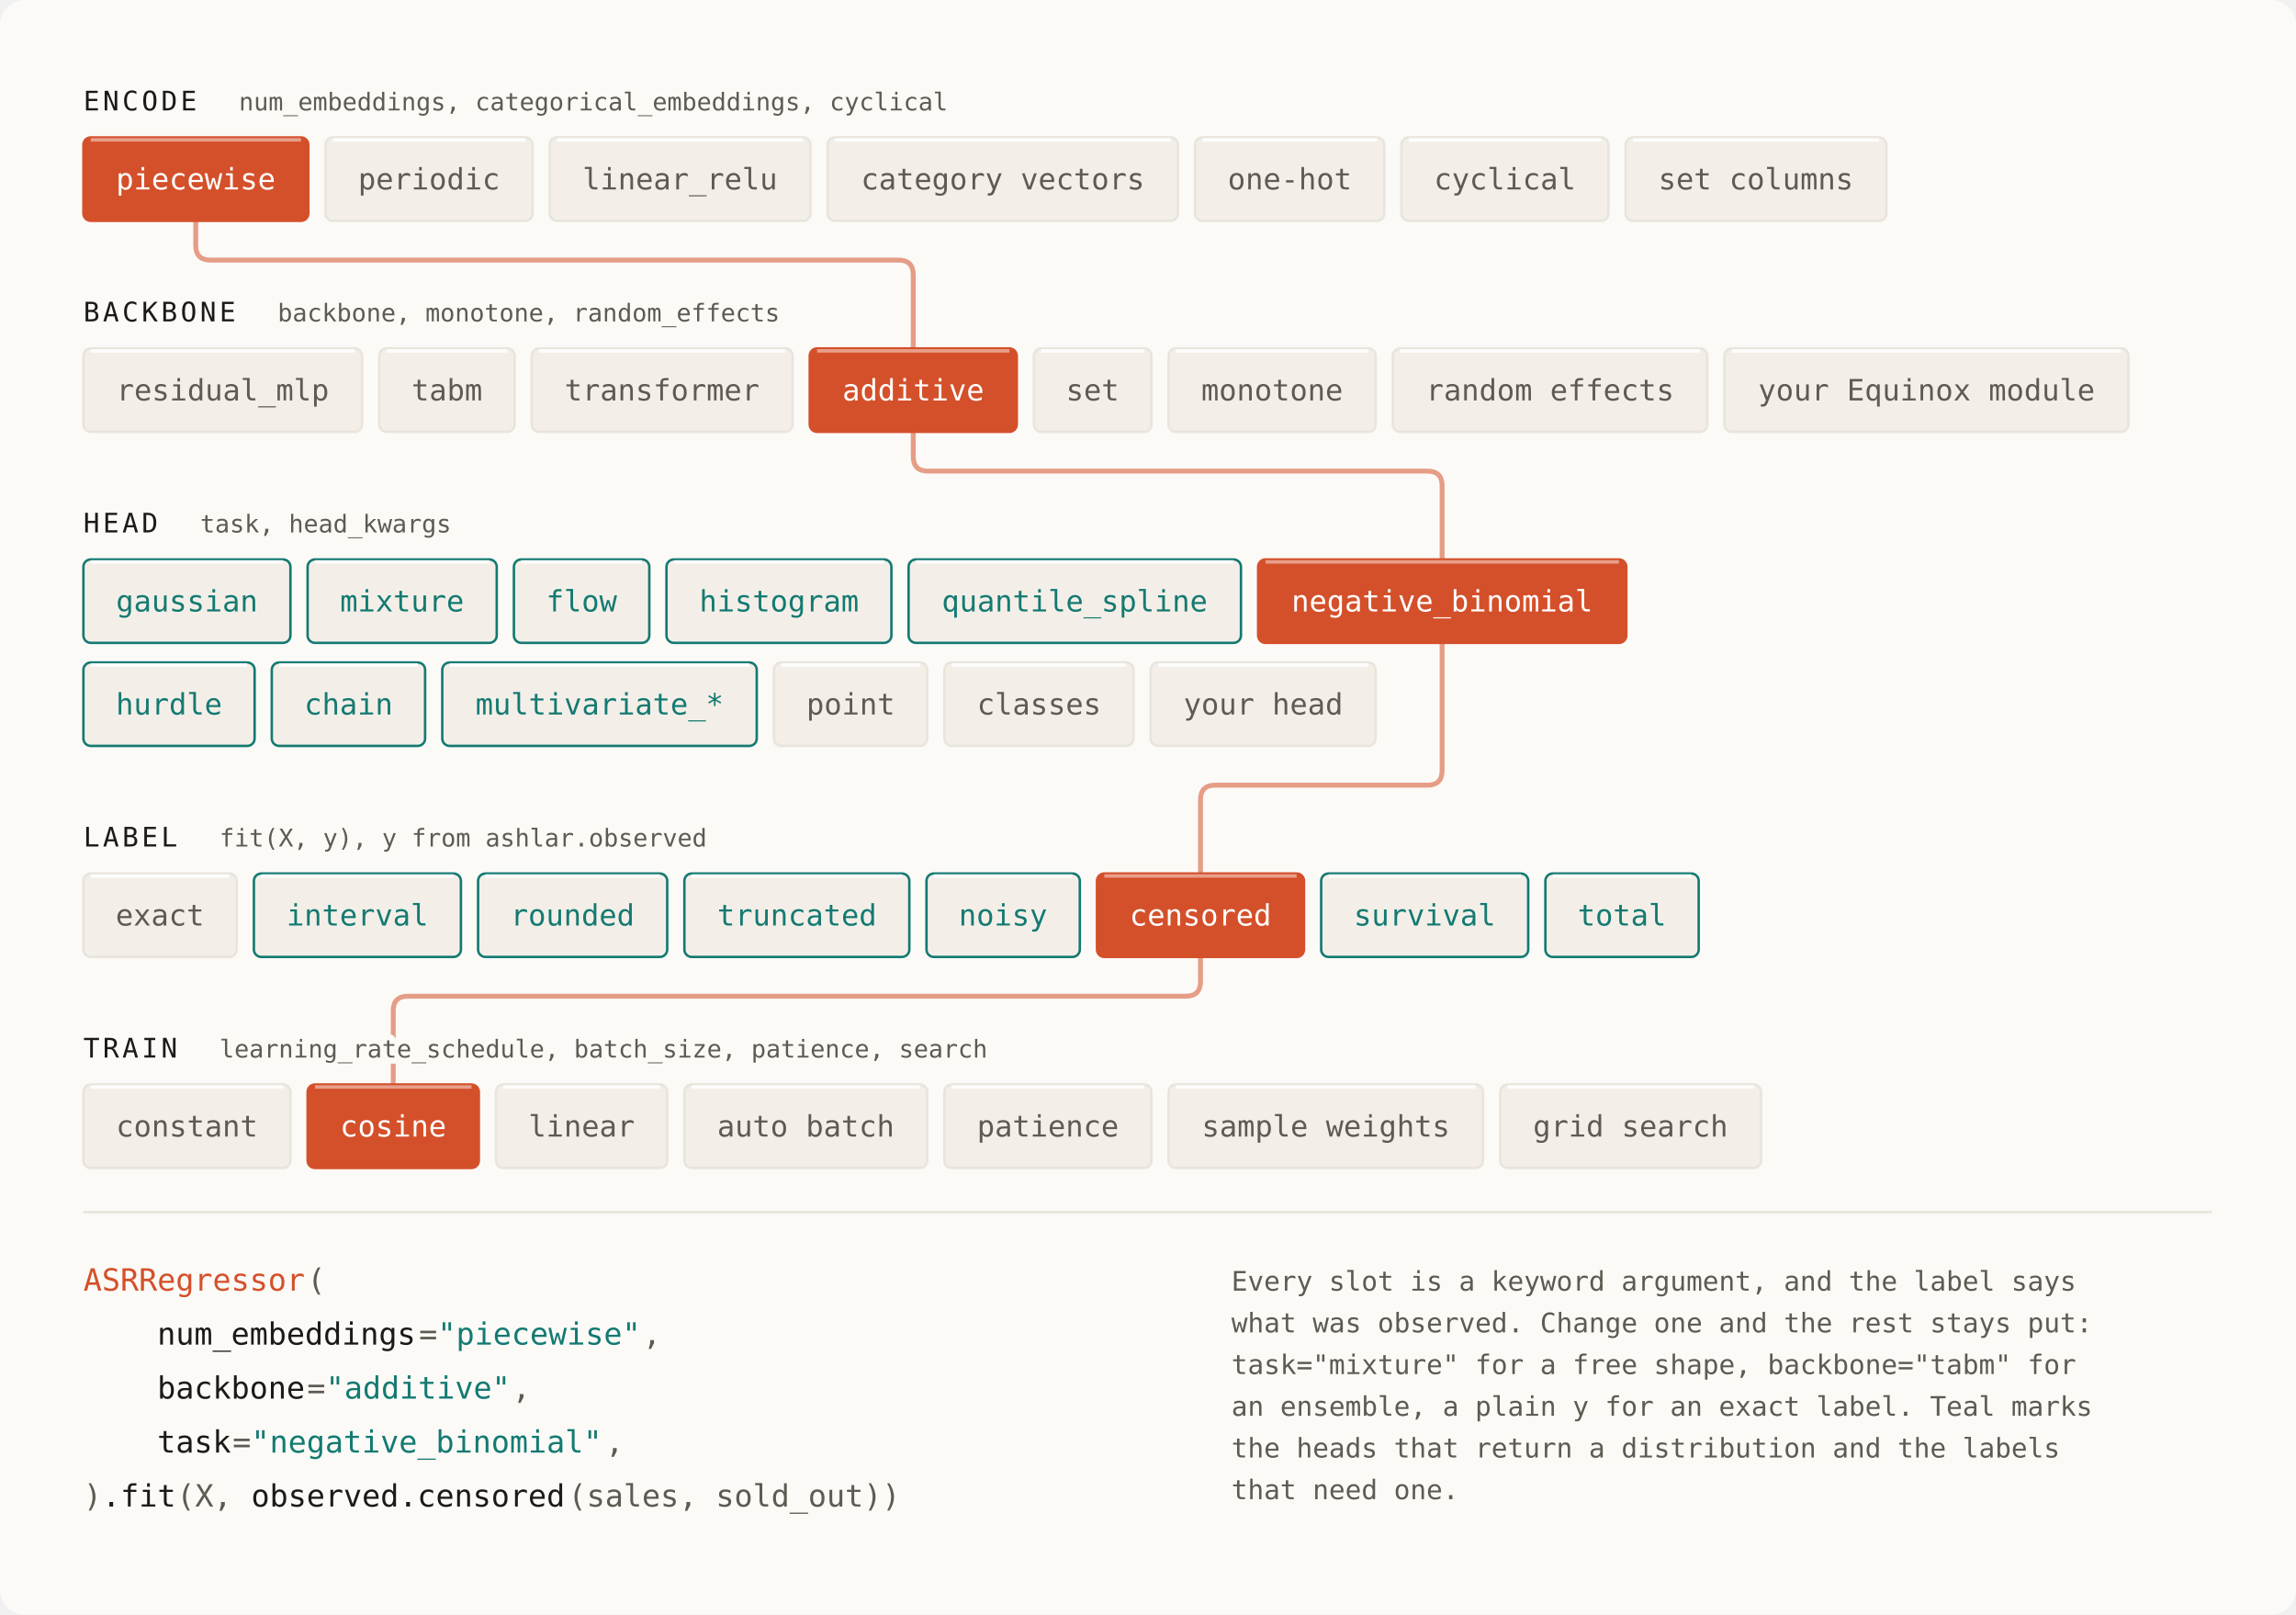
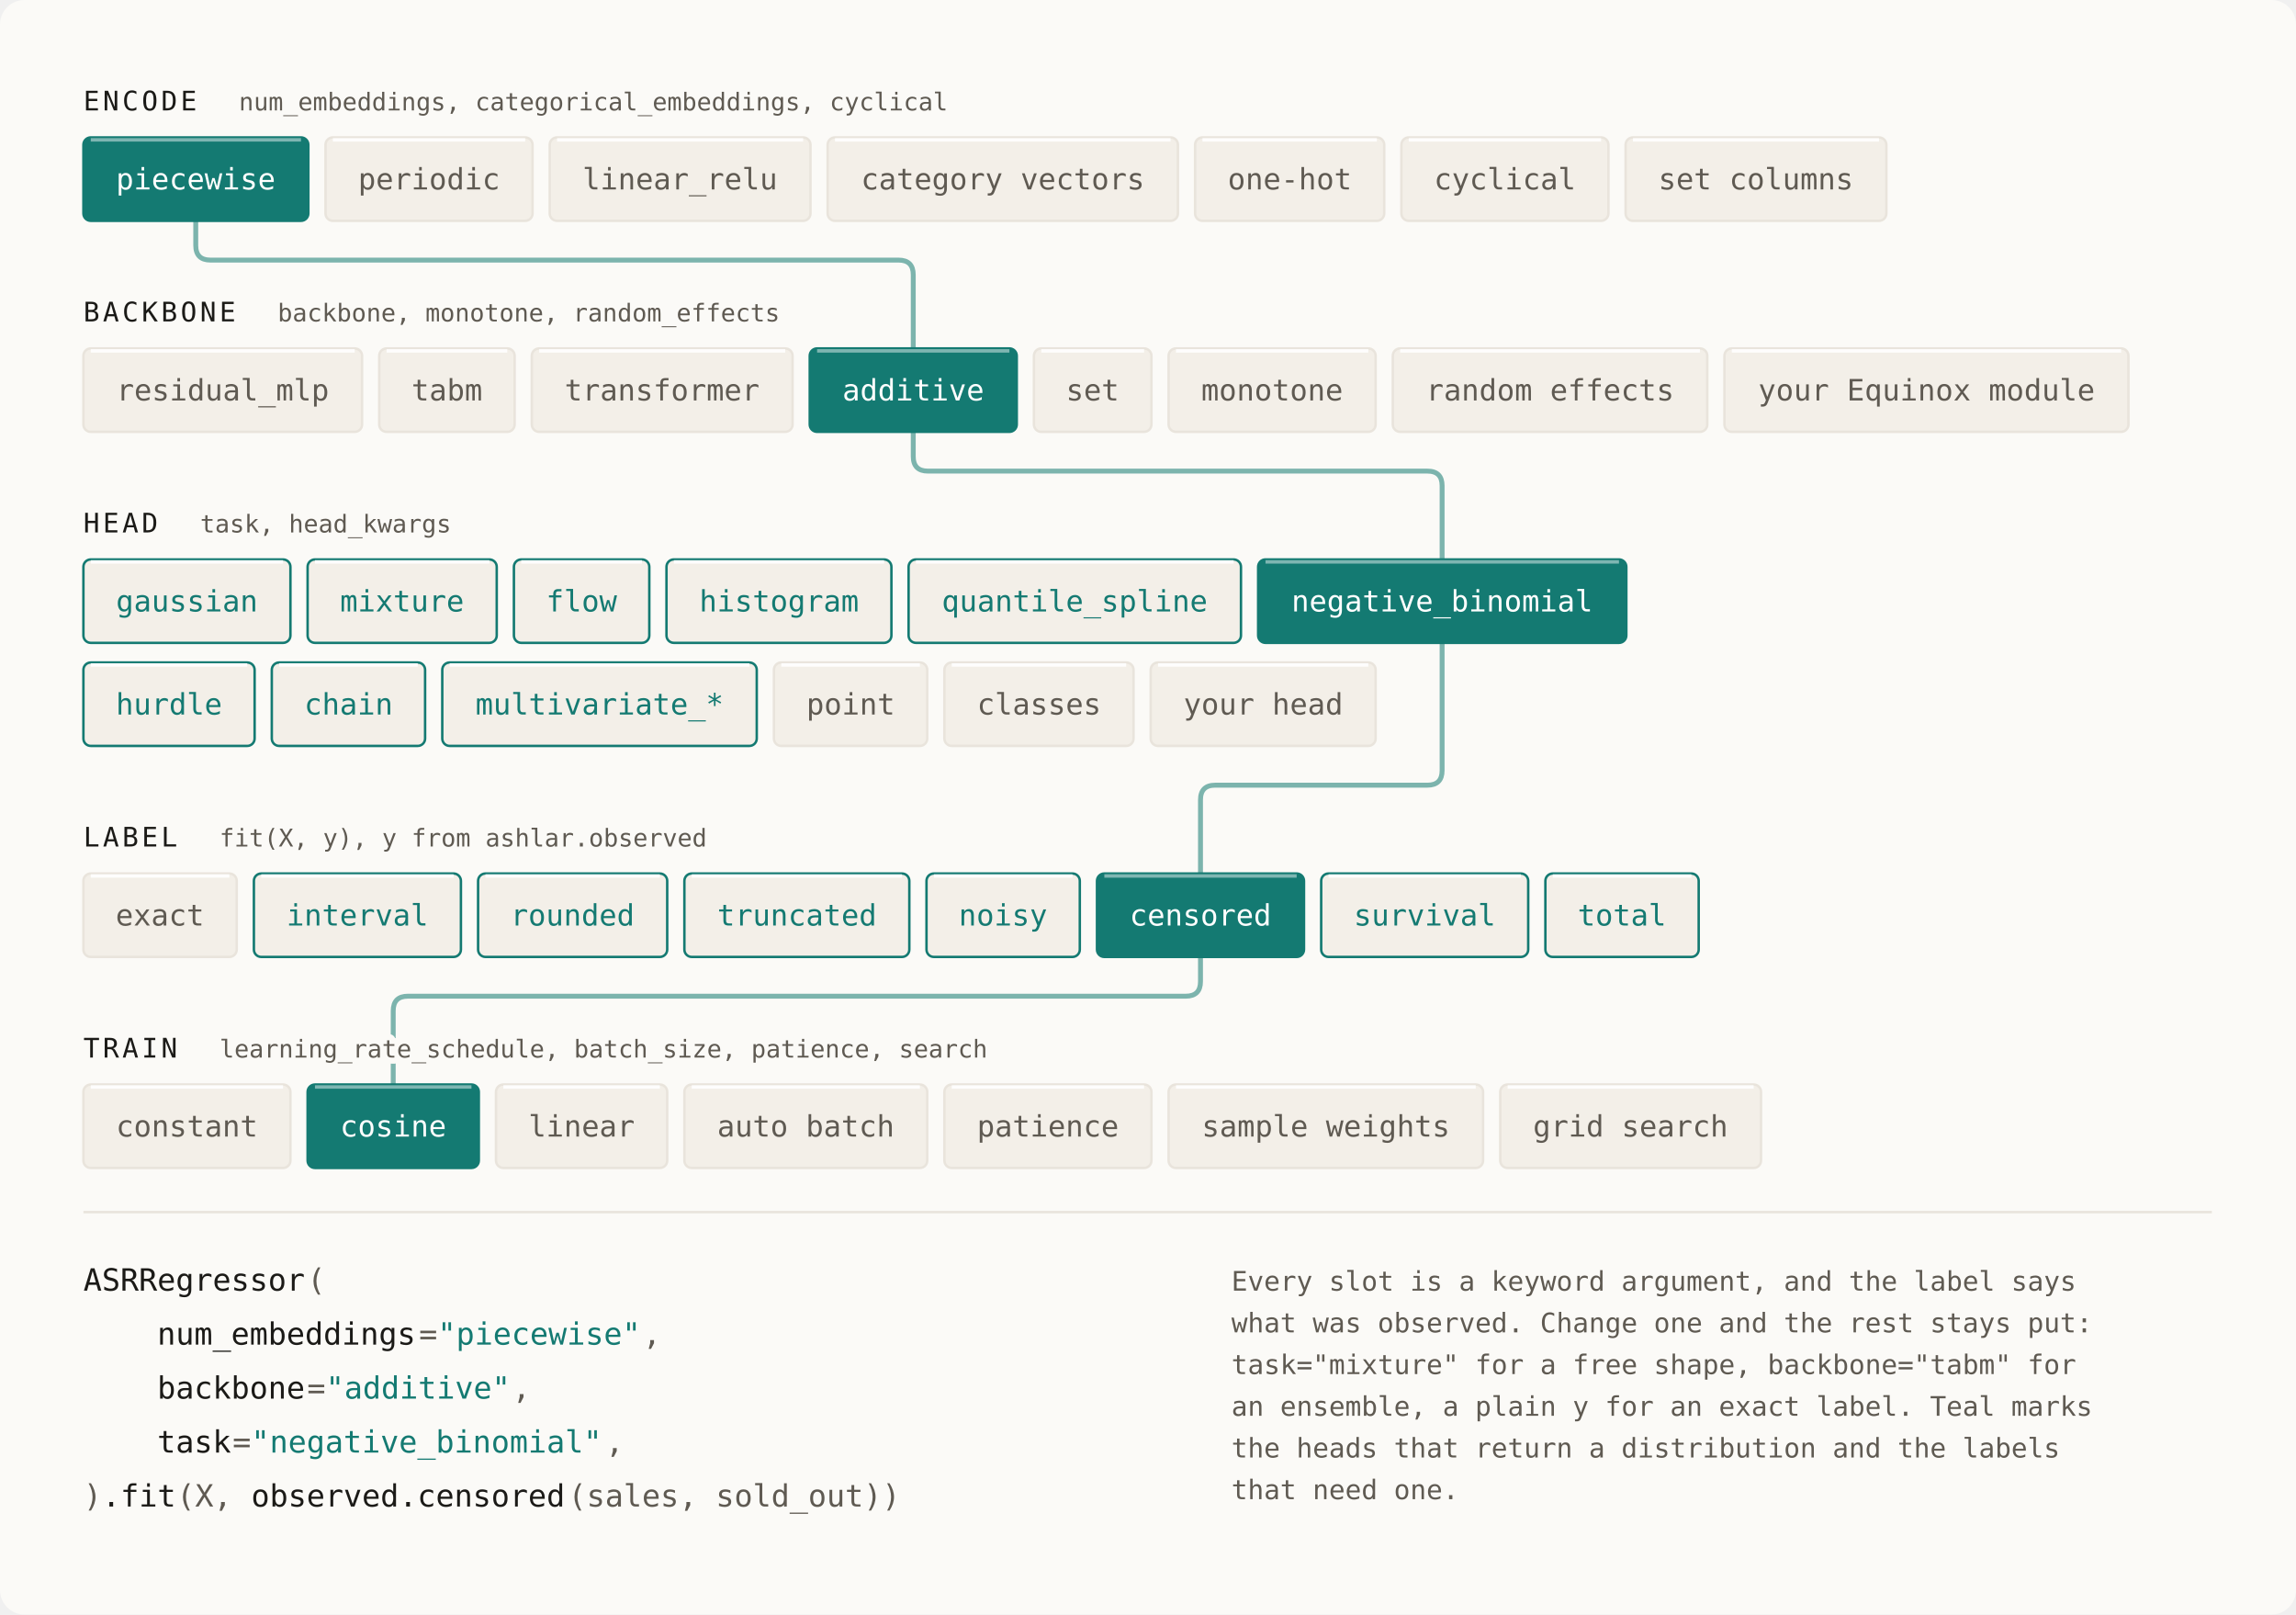
<svg xmlns="http://www.w3.org/2000/svg" viewBox="0 0 936 658" width="936" height="658" role="img" aria-label="Five courses of model choices with one path lit">
  <rect width="936" height="658" rx="10" fill="#fbfaf7" />
-   <path d="M79.8 90.0V100.0Q79.8 106.0 85.8 106.0H366.3Q372.3 106.0 372.3 112.0V142.0M372.3 176.0V186.0Q372.3 192.0 378.3 192.0H581.9Q587.9 192.0 587.9 198.0V228.0M587.9 262.0V314.0Q587.9 320.0 581.9 320.0H495.4Q489.4 320.0 489.4 326.0V356.0M489.4 390.0V400.0Q489.4 406.0 483.4 406.0H166.3Q160.3 406.0 160.3 412.0V442.0" fill="none" stroke="#d4502a" stroke-width="2" stroke-opacity="0.55" />
+   <path d="M79.8 90.0V100.0Q79.8 106.0 85.8 106.0H366.3Q372.3 106.0 372.3 112.0V142.0M372.3 176.0V186.0Q372.3 192.0 378.3 192.0H581.9Q587.9 192.0 587.9 198.0V228.0M587.9 262.0V314.0Q587.9 320.0 581.9 320.0H495.4Q489.4 320.0 489.4 326.0V356.0M489.4 390.0V400.0Q489.4 406.0 483.4 406.0H166.3Q160.3 406.0 160.3 412.0V442.0" fill="none" stroke="#147a72" stroke-width="2" stroke-opacity="0.55" />
  <text x="34.0" y="45.0" font-family="ui-monospace, SFMono-Regular, Menlo, monospace" font-size="11" letter-spacing="1.3" fill="#1b1a17" stroke="#fbfaf7" stroke-width="5" stroke-linejoin="round" paint-order="stroke">ENCODE</text>
  <text x="97.4" y="45.0" font-family="ui-monospace, SFMono-Regular, Menlo, monospace" font-size="10" fill="#5f5a52" stroke="#fbfaf7" stroke-width="5" stroke-linejoin="round" paint-order="stroke">num_embeddings, categorical_embeddings, cyclical</text>
-   <rect x="34.0" y="56.0" width="91.7" height="34.0" rx="3" fill="#d4502a" stroke="#d4502a" stroke-width="1" />
+   <rect x="34.0" y="56.0" width="91.7" height="34.0" rx="3" fill="#147a72" stroke="#147a72" stroke-width="1" />
  <path d="M37.0 57.0H122.7" stroke="#ffffff" stroke-opacity="0.45" stroke-width="1.4" />
  <text x="79.8" y="77.2" text-anchor="middle" font-family="ui-monospace, SFMono-Regular, Menlo, monospace" font-size="12" font-weight="500" fill="#ffffff">piecewise</text>
  <rect x="132.7" y="56.0" width="84.4" height="34.0" rx="3" fill="#f3efe8" stroke="#e9e4dc" stroke-width="1" />
  <path d="M135.7 57.0H214.1" stroke="#ffffff" stroke-opacity="0.90" stroke-width="1.4" />
  <text x="174.9" y="77.2" text-anchor="middle" font-family="ui-monospace, SFMono-Regular, Menlo, monospace" font-size="12" font-weight="400" fill="#5f5a52">periodic</text>
  <rect x="224.1" y="56.0" width="106.3" height="34.0" rx="3" fill="#f3efe8" stroke="#e9e4dc" stroke-width="1" />
  <path d="M227.1 57.0H327.4" stroke="#ffffff" stroke-opacity="0.90" stroke-width="1.4" />
  <text x="277.2" y="77.2" text-anchor="middle" font-family="ui-monospace, SFMono-Regular, Menlo, monospace" font-size="12" font-weight="400" fill="#5f5a52">linear_relu</text>
  <rect x="337.4" y="56.0" width="142.8" height="34.0" rx="3" fill="#f3efe8" stroke="#e9e4dc" stroke-width="1" />
  <path d="M340.4 57.0H477.2" stroke="#ffffff" stroke-opacity="0.90" stroke-width="1.4" />
  <text x="408.8" y="77.2" text-anchor="middle" font-family="ui-monospace, SFMono-Regular, Menlo, monospace" font-size="12" font-weight="400" fill="#5f5a52">category vectors</text>
  <rect x="487.2" y="56.0" width="77.1" height="34.0" rx="3" fill="#f3efe8" stroke="#e9e4dc" stroke-width="1" />
  <path d="M490.2 57.0H561.3" stroke="#ffffff" stroke-opacity="0.90" stroke-width="1.4" />
  <text x="525.8" y="77.2" text-anchor="middle" font-family="ui-monospace, SFMono-Regular, Menlo, monospace" font-size="12" font-weight="400" fill="#5f5a52">one-hot</text>
  <rect x="571.3" y="56.0" width="84.4" height="34.0" rx="3" fill="#f3efe8" stroke="#e9e4dc" stroke-width="1" />
  <path d="M574.3 57.0H652.7" stroke="#ffffff" stroke-opacity="0.90" stroke-width="1.4" />
  <text x="613.5" y="77.2" text-anchor="middle" font-family="ui-monospace, SFMono-Regular, Menlo, monospace" font-size="12" font-weight="400" fill="#5f5a52">cyclical</text>
  <rect x="662.7" y="56.0" width="106.3" height="34.0" rx="3" fill="#f3efe8" stroke="#e9e4dc" stroke-width="1" />
  <path d="M665.7 57.0H766.0" stroke="#ffffff" stroke-opacity="0.90" stroke-width="1.4" />
  <text x="715.8" y="77.2" text-anchor="middle" font-family="ui-monospace, SFMono-Regular, Menlo, monospace" font-size="12" font-weight="400" fill="#5f5a52">set columns</text>
  <text x="34.0" y="131.0" font-family="ui-monospace, SFMono-Regular, Menlo, monospace" font-size="11" letter-spacing="1.3" fill="#1b1a17" stroke="#fbfaf7" stroke-width="5" stroke-linejoin="round" paint-order="stroke">BACKBONE</text>
  <text x="113.2" y="131.0" font-family="ui-monospace, SFMono-Regular, Menlo, monospace" font-size="10" fill="#5f5a52" stroke="#fbfaf7" stroke-width="5" stroke-linejoin="round" paint-order="stroke">backbone, monotone, random_effects</text>
  <rect x="34.0" y="142.0" width="113.6" height="34.0" rx="3" fill="#f3efe8" stroke="#e9e4dc" stroke-width="1" />
  <path d="M37.0 143.0H144.6" stroke="#ffffff" stroke-opacity="0.90" stroke-width="1.4" />
  <text x="90.8" y="163.2" text-anchor="middle" font-family="ui-monospace, SFMono-Regular, Menlo, monospace" font-size="12" font-weight="400" fill="#5f5a52">residual_mlp</text>
  <rect x="154.6" y="142.0" width="55.2" height="34.0" rx="3" fill="#f3efe8" stroke="#e9e4dc" stroke-width="1" />
  <path d="M157.6 143.0H206.8" stroke="#ffffff" stroke-opacity="0.90" stroke-width="1.4" />
  <text x="182.2" y="163.2" text-anchor="middle" font-family="ui-monospace, SFMono-Regular, Menlo, monospace" font-size="12" font-weight="400" fill="#5f5a52">tabm</text>
  <rect x="216.8" y="142.0" width="106.3" height="34.0" rx="3" fill="#f3efe8" stroke="#e9e4dc" stroke-width="1" />
  <path d="M219.8 143.0H320.1" stroke="#ffffff" stroke-opacity="0.90" stroke-width="1.4" />
  <text x="269.9" y="163.2" text-anchor="middle" font-family="ui-monospace, SFMono-Regular, Menlo, monospace" font-size="12" font-weight="400" fill="#5f5a52">transformer</text>
-   <rect x="330.1" y="142.0" width="84.4" height="34.0" rx="3" fill="#d4502a" stroke="#d4502a" stroke-width="1" />
+   <rect x="330.1" y="142.0" width="84.4" height="34.0" rx="3" fill="#147a72" stroke="#147a72" stroke-width="1" />
  <path d="M333.1 143.0H411.5" stroke="#ffffff" stroke-opacity="0.45" stroke-width="1.4" />
  <text x="372.3" y="163.2" text-anchor="middle" font-family="ui-monospace, SFMono-Regular, Menlo, monospace" font-size="12" font-weight="500" fill="#ffffff">additive</text>
  <rect x="421.5" y="142.0" width="47.9" height="34.0" rx="3" fill="#f3efe8" stroke="#e9e4dc" stroke-width="1" />
  <path d="M424.5 143.0H466.4" stroke="#ffffff" stroke-opacity="0.90" stroke-width="1.4" />
  <text x="445.4" y="163.2" text-anchor="middle" font-family="ui-monospace, SFMono-Regular, Menlo, monospace" font-size="12" font-weight="400" fill="#5f5a52">set</text>
  <rect x="476.4" y="142.0" width="84.4" height="34.0" rx="3" fill="#f3efe8" stroke="#e9e4dc" stroke-width="1" />
  <path d="M479.4 143.0H557.8" stroke="#ffffff" stroke-opacity="0.90" stroke-width="1.4" />
  <text x="518.6" y="163.2" text-anchor="middle" font-family="ui-monospace, SFMono-Regular, Menlo, monospace" font-size="12" font-weight="400" fill="#5f5a52">monotone</text>
  <rect x="567.8" y="142.0" width="128.2" height="34.0" rx="3" fill="#f3efe8" stroke="#e9e4dc" stroke-width="1" />
  <path d="M570.8 143.0H693.0" stroke="#ffffff" stroke-opacity="0.90" stroke-width="1.4" />
  <text x="631.9" y="163.2" text-anchor="middle" font-family="ui-monospace, SFMono-Regular, Menlo, monospace" font-size="12" font-weight="400" fill="#5f5a52">random effects</text>
  <rect x="703.0" y="142.0" width="164.7" height="34.0" rx="3" fill="#f3efe8" stroke="#e9e4dc" stroke-width="1" />
  <path d="M706.0 143.0H864.7" stroke="#ffffff" stroke-opacity="0.90" stroke-width="1.4" />
  <text x="785.4" y="163.2" text-anchor="middle" font-family="ui-monospace, SFMono-Regular, Menlo, monospace" font-size="12" font-weight="400" fill="#5f5a52">your Equinox module</text>
  <text x="34.0" y="217.0" font-family="ui-monospace, SFMono-Regular, Menlo, monospace" font-size="11" letter-spacing="1.3" fill="#1b1a17" stroke="#fbfaf7" stroke-width="5" stroke-linejoin="round" paint-order="stroke">HEAD</text>
  <text x="81.6" y="217.0" font-family="ui-monospace, SFMono-Regular, Menlo, monospace" font-size="10" fill="#5f5a52" stroke="#fbfaf7" stroke-width="5" stroke-linejoin="round" paint-order="stroke">task, head_kwargs</text>
  <rect x="34.0" y="228.0" width="84.4" height="34.0" rx="3" fill="#f3efe8" stroke="#147a72" stroke-width="1" />
  <path d="M37.0 229.0H115.4" stroke="#ffffff" stroke-opacity="0.90" stroke-width="1.4" />
  <text x="76.2" y="249.2" text-anchor="middle" font-family="ui-monospace, SFMono-Regular, Menlo, monospace" font-size="12" font-weight="400" fill="#147a72">gaussian</text>
  <rect x="125.4" y="228.0" width="77.1" height="34.0" rx="3" fill="#f3efe8" stroke="#147a72" stroke-width="1" />
  <path d="M128.4 229.0H199.5" stroke="#ffffff" stroke-opacity="0.90" stroke-width="1.4" />
  <text x="163.9" y="249.2" text-anchor="middle" font-family="ui-monospace, SFMono-Regular, Menlo, monospace" font-size="12" font-weight="400" fill="#147a72">mixture</text>
  <rect x="209.5" y="228.0" width="55.2" height="34.0" rx="3" fill="#f3efe8" stroke="#147a72" stroke-width="1" />
  <path d="M212.5 229.0H261.7" stroke="#ffffff" stroke-opacity="0.90" stroke-width="1.4" />
  <text x="237.1" y="249.2" text-anchor="middle" font-family="ui-monospace, SFMono-Regular, Menlo, monospace" font-size="12" font-weight="400" fill="#147a72">flow</text>
  <rect x="271.7" y="228.0" width="91.7" height="34.0" rx="3" fill="#f3efe8" stroke="#147a72" stroke-width="1" />
  <path d="M274.7 229.0H360.4" stroke="#ffffff" stroke-opacity="0.90" stroke-width="1.4" />
  <text x="317.6" y="249.2" text-anchor="middle" font-family="ui-monospace, SFMono-Regular, Menlo, monospace" font-size="12" font-weight="400" fill="#147a72">histogram</text>
  <rect x="370.4" y="228.0" width="135.5" height="34.0" rx="3" fill="#f3efe8" stroke="#147a72" stroke-width="1" />
  <path d="M373.4 229.0H502.9" stroke="#ffffff" stroke-opacity="0.90" stroke-width="1.4" />
  <text x="438.1" y="249.2" text-anchor="middle" font-family="ui-monospace, SFMono-Regular, Menlo, monospace" font-size="12" font-weight="400" fill="#147a72">quantile_spline</text>
-   <rect x="512.9" y="228.0" width="150.1" height="34.0" rx="3" fill="#d4502a" stroke="#d4502a" stroke-width="1" />
+   <rect x="512.9" y="228.0" width="150.1" height="34.0" rx="3" fill="#147a72" stroke="#147a72" stroke-width="1" />
  <path d="M515.9 229.0H660.0" stroke="#ffffff" stroke-opacity="0.45" stroke-width="1.4" />
  <text x="587.9" y="249.2" text-anchor="middle" font-family="ui-monospace, SFMono-Regular, Menlo, monospace" font-size="12" font-weight="500" fill="#ffffff">negative_binomial</text>
  <rect x="34.0" y="270.0" width="69.8" height="34.0" rx="3" fill="#f3efe8" stroke="#147a72" stroke-width="1" />
  <path d="M37.0 271.0H100.8" stroke="#ffffff" stroke-opacity="0.90" stroke-width="1.4" />
  <text x="68.9" y="291.2" text-anchor="middle" font-family="ui-monospace, SFMono-Regular, Menlo, monospace" font-size="12" font-weight="400" fill="#147a72">hurdle</text>
  <rect x="110.8" y="270.0" width="62.5" height="34.0" rx="3" fill="#f3efe8" stroke="#147a72" stroke-width="1" />
  <path d="M113.8 271.0H170.3" stroke="#ffffff" stroke-opacity="0.90" stroke-width="1.4" />
  <text x="142.1" y="291.2" text-anchor="middle" font-family="ui-monospace, SFMono-Regular, Menlo, monospace" font-size="12" font-weight="400" fill="#147a72">chain</text>
  <rect x="180.3" y="270.0" width="128.2" height="34.0" rx="3" fill="#f3efe8" stroke="#147a72" stroke-width="1" />
  <path d="M183.3 271.0H305.5" stroke="#ffffff" stroke-opacity="0.90" stroke-width="1.4" />
  <text x="244.4" y="291.2" text-anchor="middle" font-family="ui-monospace, SFMono-Regular, Menlo, monospace" font-size="12" font-weight="400" fill="#147a72">multivariate_*</text>
  <rect x="315.5" y="270.0" width="62.5" height="34.0" rx="3" fill="#f3efe8" stroke="#e9e4dc" stroke-width="1" />
  <path d="M318.5 271.0H375.0" stroke="#ffffff" stroke-opacity="0.90" stroke-width="1.4" />
  <text x="346.8" y="291.2" text-anchor="middle" font-family="ui-monospace, SFMono-Regular, Menlo, monospace" font-size="12" font-weight="400" fill="#5f5a52">point</text>
  <rect x="385.0" y="270.0" width="77.1" height="34.0" rx="3" fill="#f3efe8" stroke="#e9e4dc" stroke-width="1" />
  <path d="M388.0 271.0H459.1" stroke="#ffffff" stroke-opacity="0.90" stroke-width="1.4" />
  <text x="423.6" y="291.2" text-anchor="middle" font-family="ui-monospace, SFMono-Regular, Menlo, monospace" font-size="12" font-weight="400" fill="#5f5a52">classes</text>
  <rect x="469.1" y="270.0" width="91.7" height="34.0" rx="3" fill="#f3efe8" stroke="#e9e4dc" stroke-width="1" />
  <path d="M472.1 271.0H557.8" stroke="#ffffff" stroke-opacity="0.90" stroke-width="1.4" />
  <text x="515.0" y="291.2" text-anchor="middle" font-family="ui-monospace, SFMono-Regular, Menlo, monospace" font-size="12" font-weight="400" fill="#5f5a52">your head</text>
  <text x="34.0" y="345.0" font-family="ui-monospace, SFMono-Regular, Menlo, monospace" font-size="11" letter-spacing="1.3" fill="#1b1a17" stroke="#fbfaf7" stroke-width="5" stroke-linejoin="round" paint-order="stroke">LABEL</text>
  <text x="89.5" y="345.0" font-family="ui-monospace, SFMono-Regular, Menlo, monospace" font-size="10" fill="#5f5a52" stroke="#fbfaf7" stroke-width="5" stroke-linejoin="round" paint-order="stroke">fit(X, y), y from ashlar.observed</text>
  <rect x="34.0" y="356.0" width="62.5" height="34.0" rx="3" fill="#f3efe8" stroke="#e9e4dc" stroke-width="1" />
  <path d="M37.0 357.0H93.5" stroke="#ffffff" stroke-opacity="0.90" stroke-width="1.4" />
  <text x="65.2" y="377.2" text-anchor="middle" font-family="ui-monospace, SFMono-Regular, Menlo, monospace" font-size="12" font-weight="400" fill="#5f5a52">exact</text>
  <rect x="103.5" y="356.0" width="84.4" height="34.0" rx="3" fill="#f3efe8" stroke="#147a72" stroke-width="1" />
  <path d="M106.5 357.0H184.9" stroke="#ffffff" stroke-opacity="0.90" stroke-width="1.4" />
  <text x="145.7" y="377.2" text-anchor="middle" font-family="ui-monospace, SFMono-Regular, Menlo, monospace" font-size="12" font-weight="400" fill="#147a72">interval</text>
  <rect x="194.9" y="356.0" width="77.1" height="34.0" rx="3" fill="#f3efe8" stroke="#147a72" stroke-width="1" />
  <path d="M197.9 357.0H269.0" stroke="#ffffff" stroke-opacity="0.90" stroke-width="1.4" />
  <text x="233.4" y="377.2" text-anchor="middle" font-family="ui-monospace, SFMono-Regular, Menlo, monospace" font-size="12" font-weight="400" fill="#147a72">rounded</text>
  <rect x="279.0" y="356.0" width="91.7" height="34.0" rx="3" fill="#f3efe8" stroke="#147a72" stroke-width="1" />
  <path d="M282.0 357.0H367.7" stroke="#ffffff" stroke-opacity="0.90" stroke-width="1.4" />
  <text x="324.9" y="377.2" text-anchor="middle" font-family="ui-monospace, SFMono-Regular, Menlo, monospace" font-size="12" font-weight="400" fill="#147a72">truncated</text>
  <rect x="377.7" y="356.0" width="62.5" height="34.0" rx="3" fill="#f3efe8" stroke="#147a72" stroke-width="1" />
  <path d="M380.7 357.0H437.2" stroke="#ffffff" stroke-opacity="0.90" stroke-width="1.4" />
  <text x="408.9" y="377.2" text-anchor="middle" font-family="ui-monospace, SFMono-Regular, Menlo, monospace" font-size="12" font-weight="400" fill="#147a72">noisy</text>
-   <rect x="447.2" y="356.0" width="84.4" height="34.0" rx="3" fill="#d4502a" stroke="#d4502a" stroke-width="1" />
+   <rect x="447.2" y="356.0" width="84.4" height="34.0" rx="3" fill="#147a72" stroke="#147a72" stroke-width="1" />
  <path d="M450.2 357.0H528.6" stroke="#ffffff" stroke-opacity="0.45" stroke-width="1.4" />
  <text x="489.4" y="377.2" text-anchor="middle" font-family="ui-monospace, SFMono-Regular, Menlo, monospace" font-size="12" font-weight="500" fill="#ffffff">censored</text>
  <rect x="538.6" y="356.0" width="84.4" height="34.0" rx="3" fill="#f3efe8" stroke="#147a72" stroke-width="1" />
  <path d="M541.6 357.0H620.0" stroke="#ffffff" stroke-opacity="0.90" stroke-width="1.4" />
  <text x="580.8" y="377.2" text-anchor="middle" font-family="ui-monospace, SFMono-Regular, Menlo, monospace" font-size="12" font-weight="400" fill="#147a72">survival</text>
  <rect x="630.0" y="356.0" width="62.5" height="34.0" rx="3" fill="#f3efe8" stroke="#147a72" stroke-width="1" />
  <path d="M633.0 357.0H689.5" stroke="#ffffff" stroke-opacity="0.90" stroke-width="1.4" />
  <text x="661.2" y="377.2" text-anchor="middle" font-family="ui-monospace, SFMono-Regular, Menlo, monospace" font-size="12" font-weight="400" fill="#147a72">total</text>
  <text x="34.0" y="431.0" font-family="ui-monospace, SFMono-Regular, Menlo, monospace" font-size="11" letter-spacing="1.3" fill="#1b1a17" stroke="#fbfaf7" stroke-width="5" stroke-linejoin="round" paint-order="stroke">TRAIN</text>
  <text x="89.5" y="431.0" font-family="ui-monospace, SFMono-Regular, Menlo, monospace" font-size="10" fill="#5f5a52" stroke="#fbfaf7" stroke-width="5" stroke-linejoin="round" paint-order="stroke">learning_rate_schedule, batch_size, patience, search</text>
  <rect x="34.0" y="442.0" width="84.4" height="34.0" rx="3" fill="#f3efe8" stroke="#e9e4dc" stroke-width="1" />
  <path d="M37.0 443.0H115.4" stroke="#ffffff" stroke-opacity="0.90" stroke-width="1.4" />
  <text x="76.2" y="463.2" text-anchor="middle" font-family="ui-monospace, SFMono-Regular, Menlo, monospace" font-size="12" font-weight="400" fill="#5f5a52">constant</text>
-   <rect x="125.4" y="442.0" width="69.8" height="34.0" rx="3" fill="#d4502a" stroke="#d4502a" stroke-width="1" />
+   <rect x="125.4" y="442.0" width="69.8" height="34.0" rx="3" fill="#147a72" stroke="#147a72" stroke-width="1" />
  <path d="M128.4 443.0H192.2" stroke="#ffffff" stroke-opacity="0.45" stroke-width="1.4" />
  <text x="160.3" y="463.2" text-anchor="middle" font-family="ui-monospace, SFMono-Regular, Menlo, monospace" font-size="12" font-weight="500" fill="#ffffff">cosine</text>
  <rect x="202.2" y="442.0" width="69.8" height="34.0" rx="3" fill="#f3efe8" stroke="#e9e4dc" stroke-width="1" />
  <path d="M205.2 443.0H269.0" stroke="#ffffff" stroke-opacity="0.90" stroke-width="1.4" />
  <text x="237.1" y="463.2" text-anchor="middle" font-family="ui-monospace, SFMono-Regular, Menlo, monospace" font-size="12" font-weight="400" fill="#5f5a52">linear</text>
  <rect x="279.0" y="442.0" width="99.0" height="34.0" rx="3" fill="#f3efe8" stroke="#e9e4dc" stroke-width="1" />
  <path d="M282.0 443.0H375.0" stroke="#ffffff" stroke-opacity="0.90" stroke-width="1.4" />
  <text x="328.5" y="463.2" text-anchor="middle" font-family="ui-monospace, SFMono-Regular, Menlo, monospace" font-size="12" font-weight="400" fill="#5f5a52">auto batch</text>
  <rect x="385.0" y="442.0" width="84.4" height="34.0" rx="3" fill="#f3efe8" stroke="#e9e4dc" stroke-width="1" />
  <path d="M388.0 443.0H466.4" stroke="#ffffff" stroke-opacity="0.90" stroke-width="1.4" />
  <text x="427.2" y="463.2" text-anchor="middle" font-family="ui-monospace, SFMono-Regular, Menlo, monospace" font-size="12" font-weight="400" fill="#5f5a52">patience</text>
  <rect x="476.4" y="442.0" width="128.2" height="34.0" rx="3" fill="#f3efe8" stroke="#e9e4dc" stroke-width="1" />
  <path d="M479.4 443.0H601.6" stroke="#ffffff" stroke-opacity="0.90" stroke-width="1.4" />
  <text x="540.5" y="463.2" text-anchor="middle" font-family="ui-monospace, SFMono-Regular, Menlo, monospace" font-size="12" font-weight="400" fill="#5f5a52">sample weights</text>
  <rect x="611.6" y="442.0" width="106.3" height="34.0" rx="3" fill="#f3efe8" stroke="#e9e4dc" stroke-width="1" />
  <path d="M614.6 443.0H714.9" stroke="#ffffff" stroke-opacity="0.90" stroke-width="1.4" />
  <text x="664.7" y="463.2" text-anchor="middle" font-family="ui-monospace, SFMono-Regular, Menlo, monospace" font-size="12" font-weight="400" fill="#5f5a52">grid search</text>
  <path d="M34.0 494.0H901.7" stroke="#e9e4dc" stroke-width="1" />
-   <text x="34.0" y="526.0" xml:space="preserve" font-family="ui-monospace, SFMono-Regular, Menlo, monospace" font-size="12.5" fill="#d4502a">ASRRegressor</text>
+   <text x="34.0" y="526.0" xml:space="preserve" font-family="ui-monospace, SFMono-Regular, Menlo, monospace" font-size="12.5" fill="#1b1a17">ASRRegressor</text>
  <text x="125.2" y="526.0" xml:space="preserve" font-family="ui-monospace, SFMono-Regular, Menlo, monospace" font-size="12.5" fill="#5f5a52">(</text>
  <text x="34.0" y="548.0" xml:space="preserve" font-family="ui-monospace, SFMono-Regular, Menlo, monospace" font-size="12.5" fill="#1b1a17">    num_embeddings</text>
  <text x="170.8" y="548.0" xml:space="preserve" font-family="ui-monospace, SFMono-Regular, Menlo, monospace" font-size="12.5" fill="#5f5a52">=</text>
  <text x="178.4" y="548.0" xml:space="preserve" font-family="ui-monospace, SFMono-Regular, Menlo, monospace" font-size="12.5" fill="#147a72">"piecewise"</text>
  <text x="262.0" y="548.0" xml:space="preserve" font-family="ui-monospace, SFMono-Regular, Menlo, monospace" font-size="12.5" fill="#5f5a52">,</text>
  <text x="34.0" y="570.0" xml:space="preserve" font-family="ui-monospace, SFMono-Regular, Menlo, monospace" font-size="12.5" fill="#1b1a17">    backbone</text>
  <text x="125.2" y="570.0" xml:space="preserve" font-family="ui-monospace, SFMono-Regular, Menlo, monospace" font-size="12.5" fill="#5f5a52">=</text>
  <text x="132.8" y="570.0" xml:space="preserve" font-family="ui-monospace, SFMono-Regular, Menlo, monospace" font-size="12.5" fill="#147a72">"additive"</text>
  <text x="208.8" y="570.0" xml:space="preserve" font-family="ui-monospace, SFMono-Regular, Menlo, monospace" font-size="12.5" fill="#5f5a52">,</text>
  <text x="34.0" y="592.0" xml:space="preserve" font-family="ui-monospace, SFMono-Regular, Menlo, monospace" font-size="12.5" fill="#1b1a17">    task</text>
  <text x="94.8" y="592.0" xml:space="preserve" font-family="ui-monospace, SFMono-Regular, Menlo, monospace" font-size="12.5" fill="#5f5a52">=</text>
  <text x="102.4" y="592.0" xml:space="preserve" font-family="ui-monospace, SFMono-Regular, Menlo, monospace" font-size="12.5" fill="#147a72">"negative_binomial"</text>
  <text x="246.8" y="592.0" xml:space="preserve" font-family="ui-monospace, SFMono-Regular, Menlo, monospace" font-size="12.5" fill="#5f5a52">,</text>
  <text x="34.0" y="614.0" xml:space="preserve" font-family="ui-monospace, SFMono-Regular, Menlo, monospace" font-size="12.5" fill="#5f5a52">)</text>
  <text x="41.6" y="614.0" xml:space="preserve" font-family="ui-monospace, SFMono-Regular, Menlo, monospace" font-size="12.5" fill="#1b1a17">.fit</text>
  <text x="72.0" y="614.0" xml:space="preserve" font-family="ui-monospace, SFMono-Regular, Menlo, monospace" font-size="12.5" fill="#5f5a52">(X, </text>
  <text x="102.4" y="614.0" xml:space="preserve" font-family="ui-monospace, SFMono-Regular, Menlo, monospace" font-size="12.5" fill="#1b1a17">observed.censored</text>
  <text x="231.6" y="614.0" xml:space="preserve" font-family="ui-monospace, SFMono-Regular, Menlo, monospace" font-size="12.5" fill="#5f5a52">(sales, sold_out))</text>
  <text x="502.0" y="526.0" font-family="ui-monospace, SFMono-Regular, Menlo, monospace" font-size="11" fill="#5f5a52">Every slot is a keyword argument, and the label says</text>
  <text x="502.0" y="543.0" font-family="ui-monospace, SFMono-Regular, Menlo, monospace" font-size="11" fill="#5f5a52">what was observed. Change one and the rest stays put:</text>
  <text x="502.0" y="560.0" font-family="ui-monospace, SFMono-Regular, Menlo, monospace" font-size="11" fill="#5f5a52">task="mixture" for a free shape, backbone="tabm" for</text>
  <text x="502.0" y="577.0" font-family="ui-monospace, SFMono-Regular, Menlo, monospace" font-size="11" fill="#5f5a52">an ensemble, a plain y for an exact label. Teal marks</text>
  <text x="502.0" y="594.0" font-family="ui-monospace, SFMono-Regular, Menlo, monospace" font-size="11" fill="#5f5a52">the heads that return a distribution and the labels</text>
  <text x="502.0" y="611.0" font-family="ui-monospace, SFMono-Regular, Menlo, monospace" font-size="11" fill="#5f5a52">that need one.</text>
</svg>
